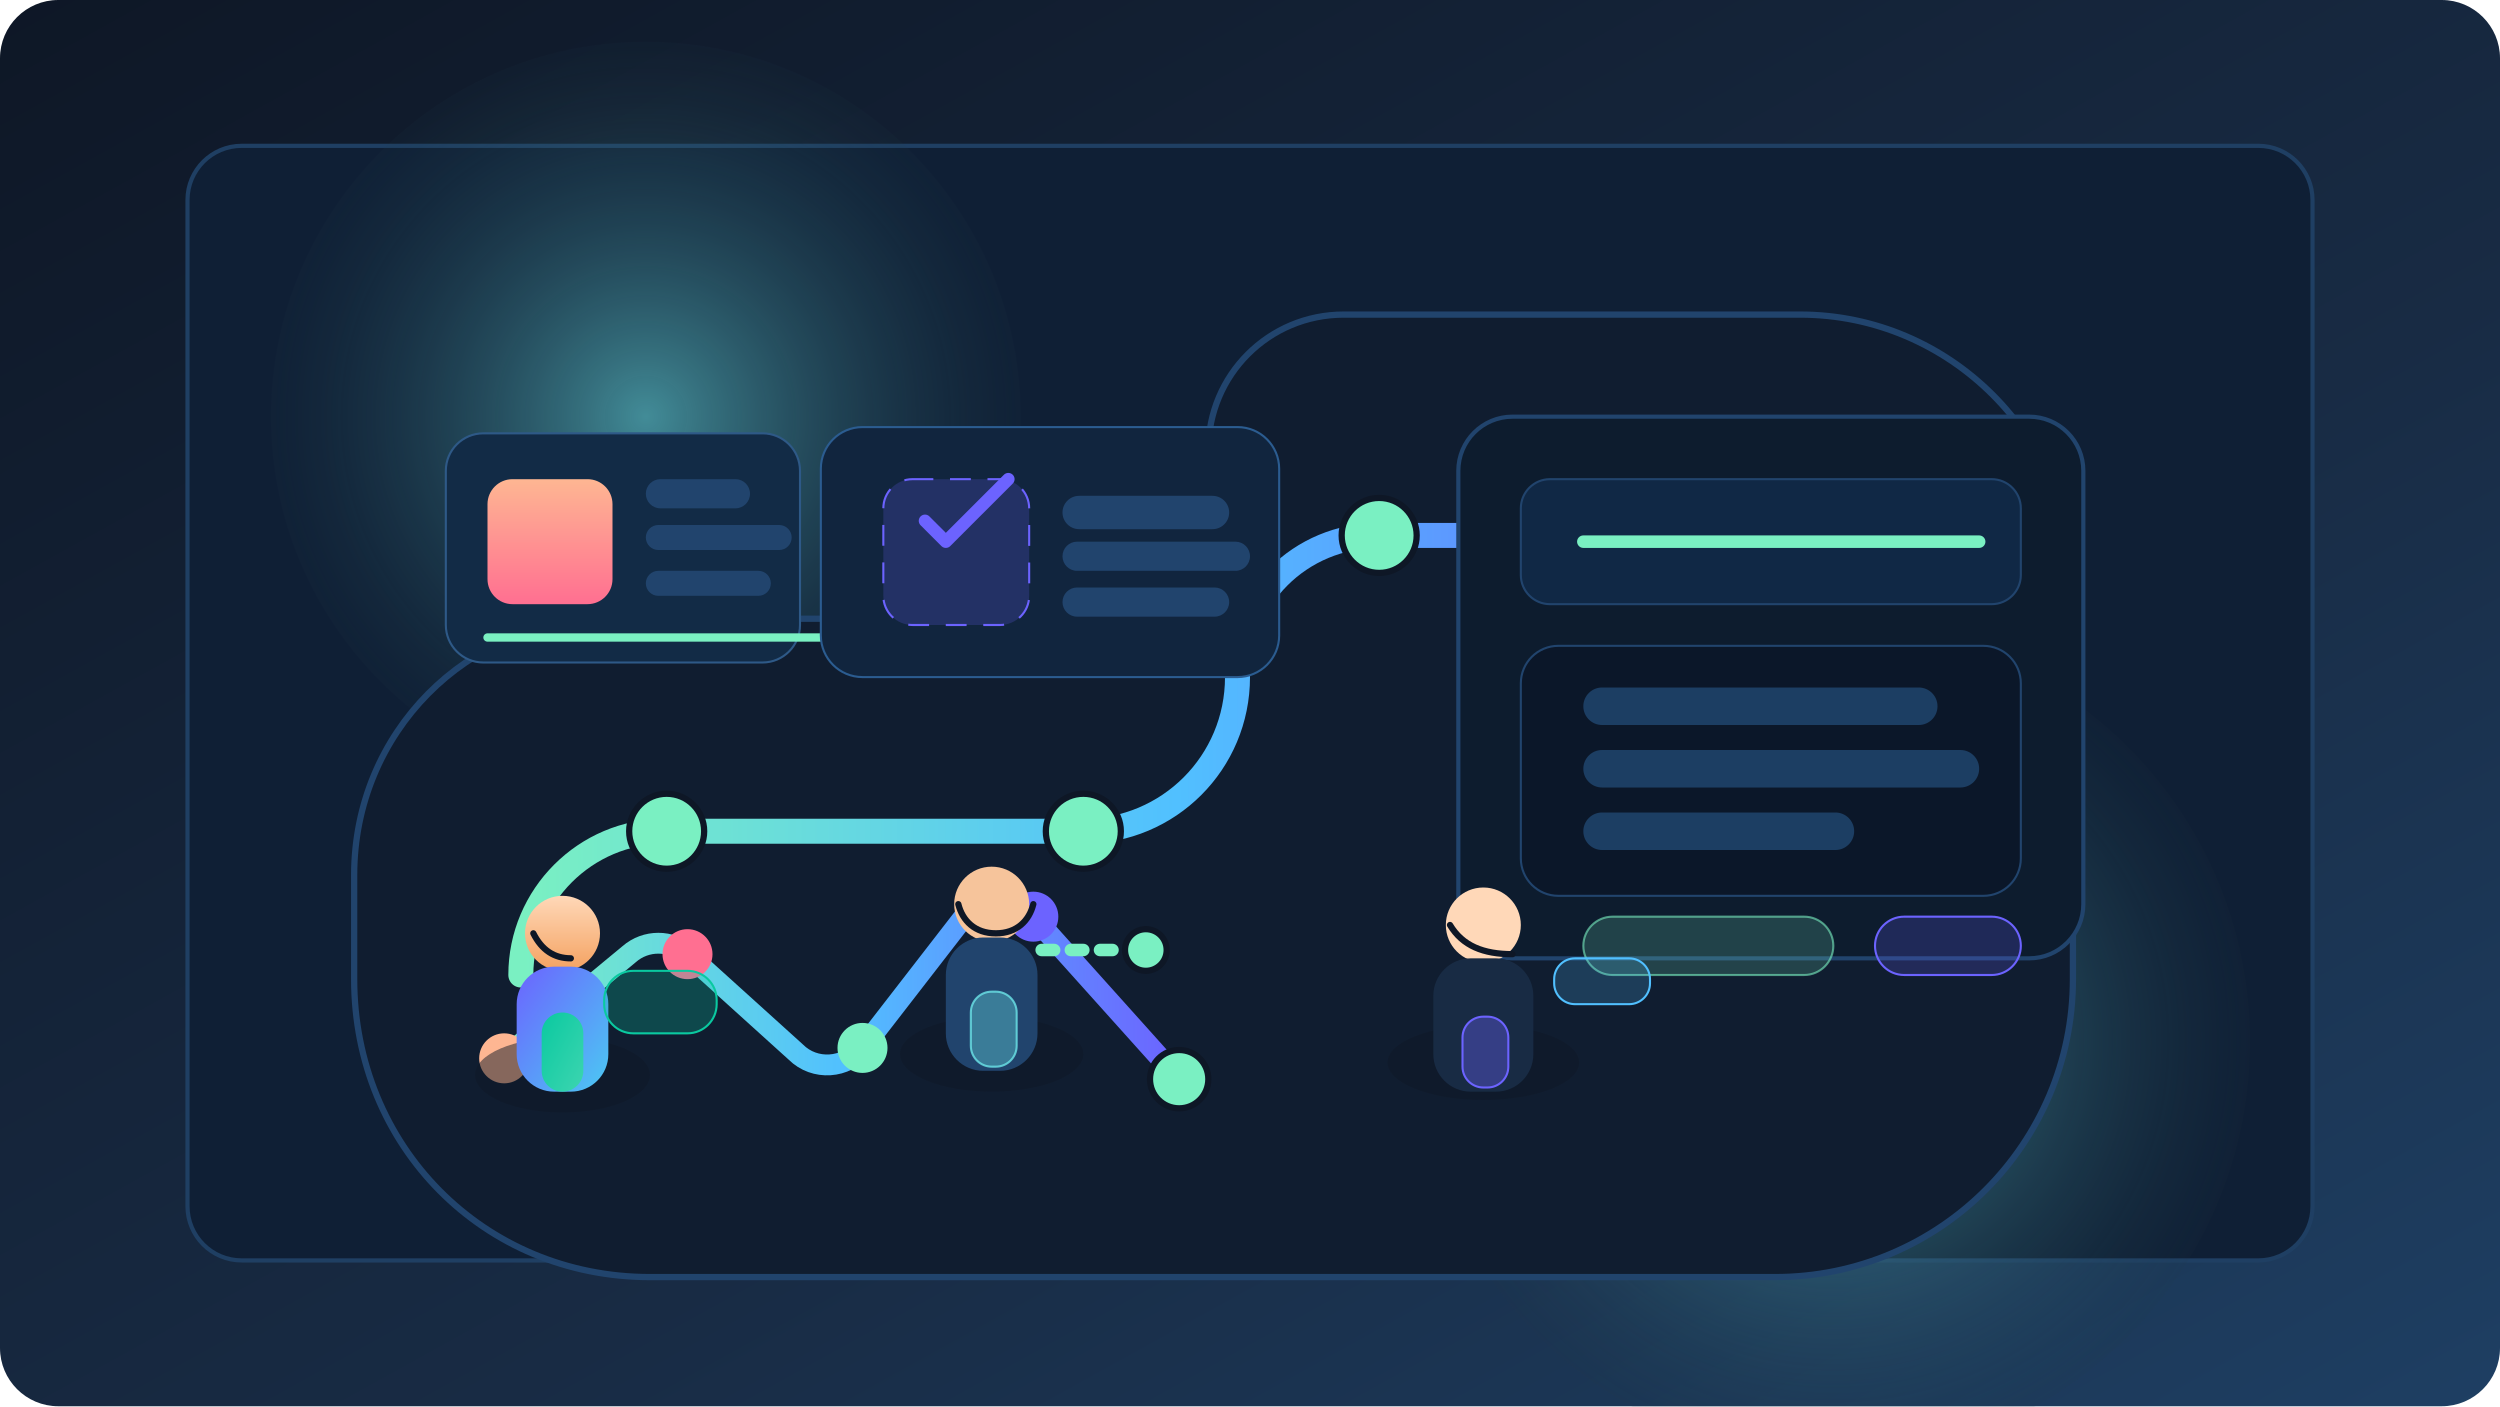
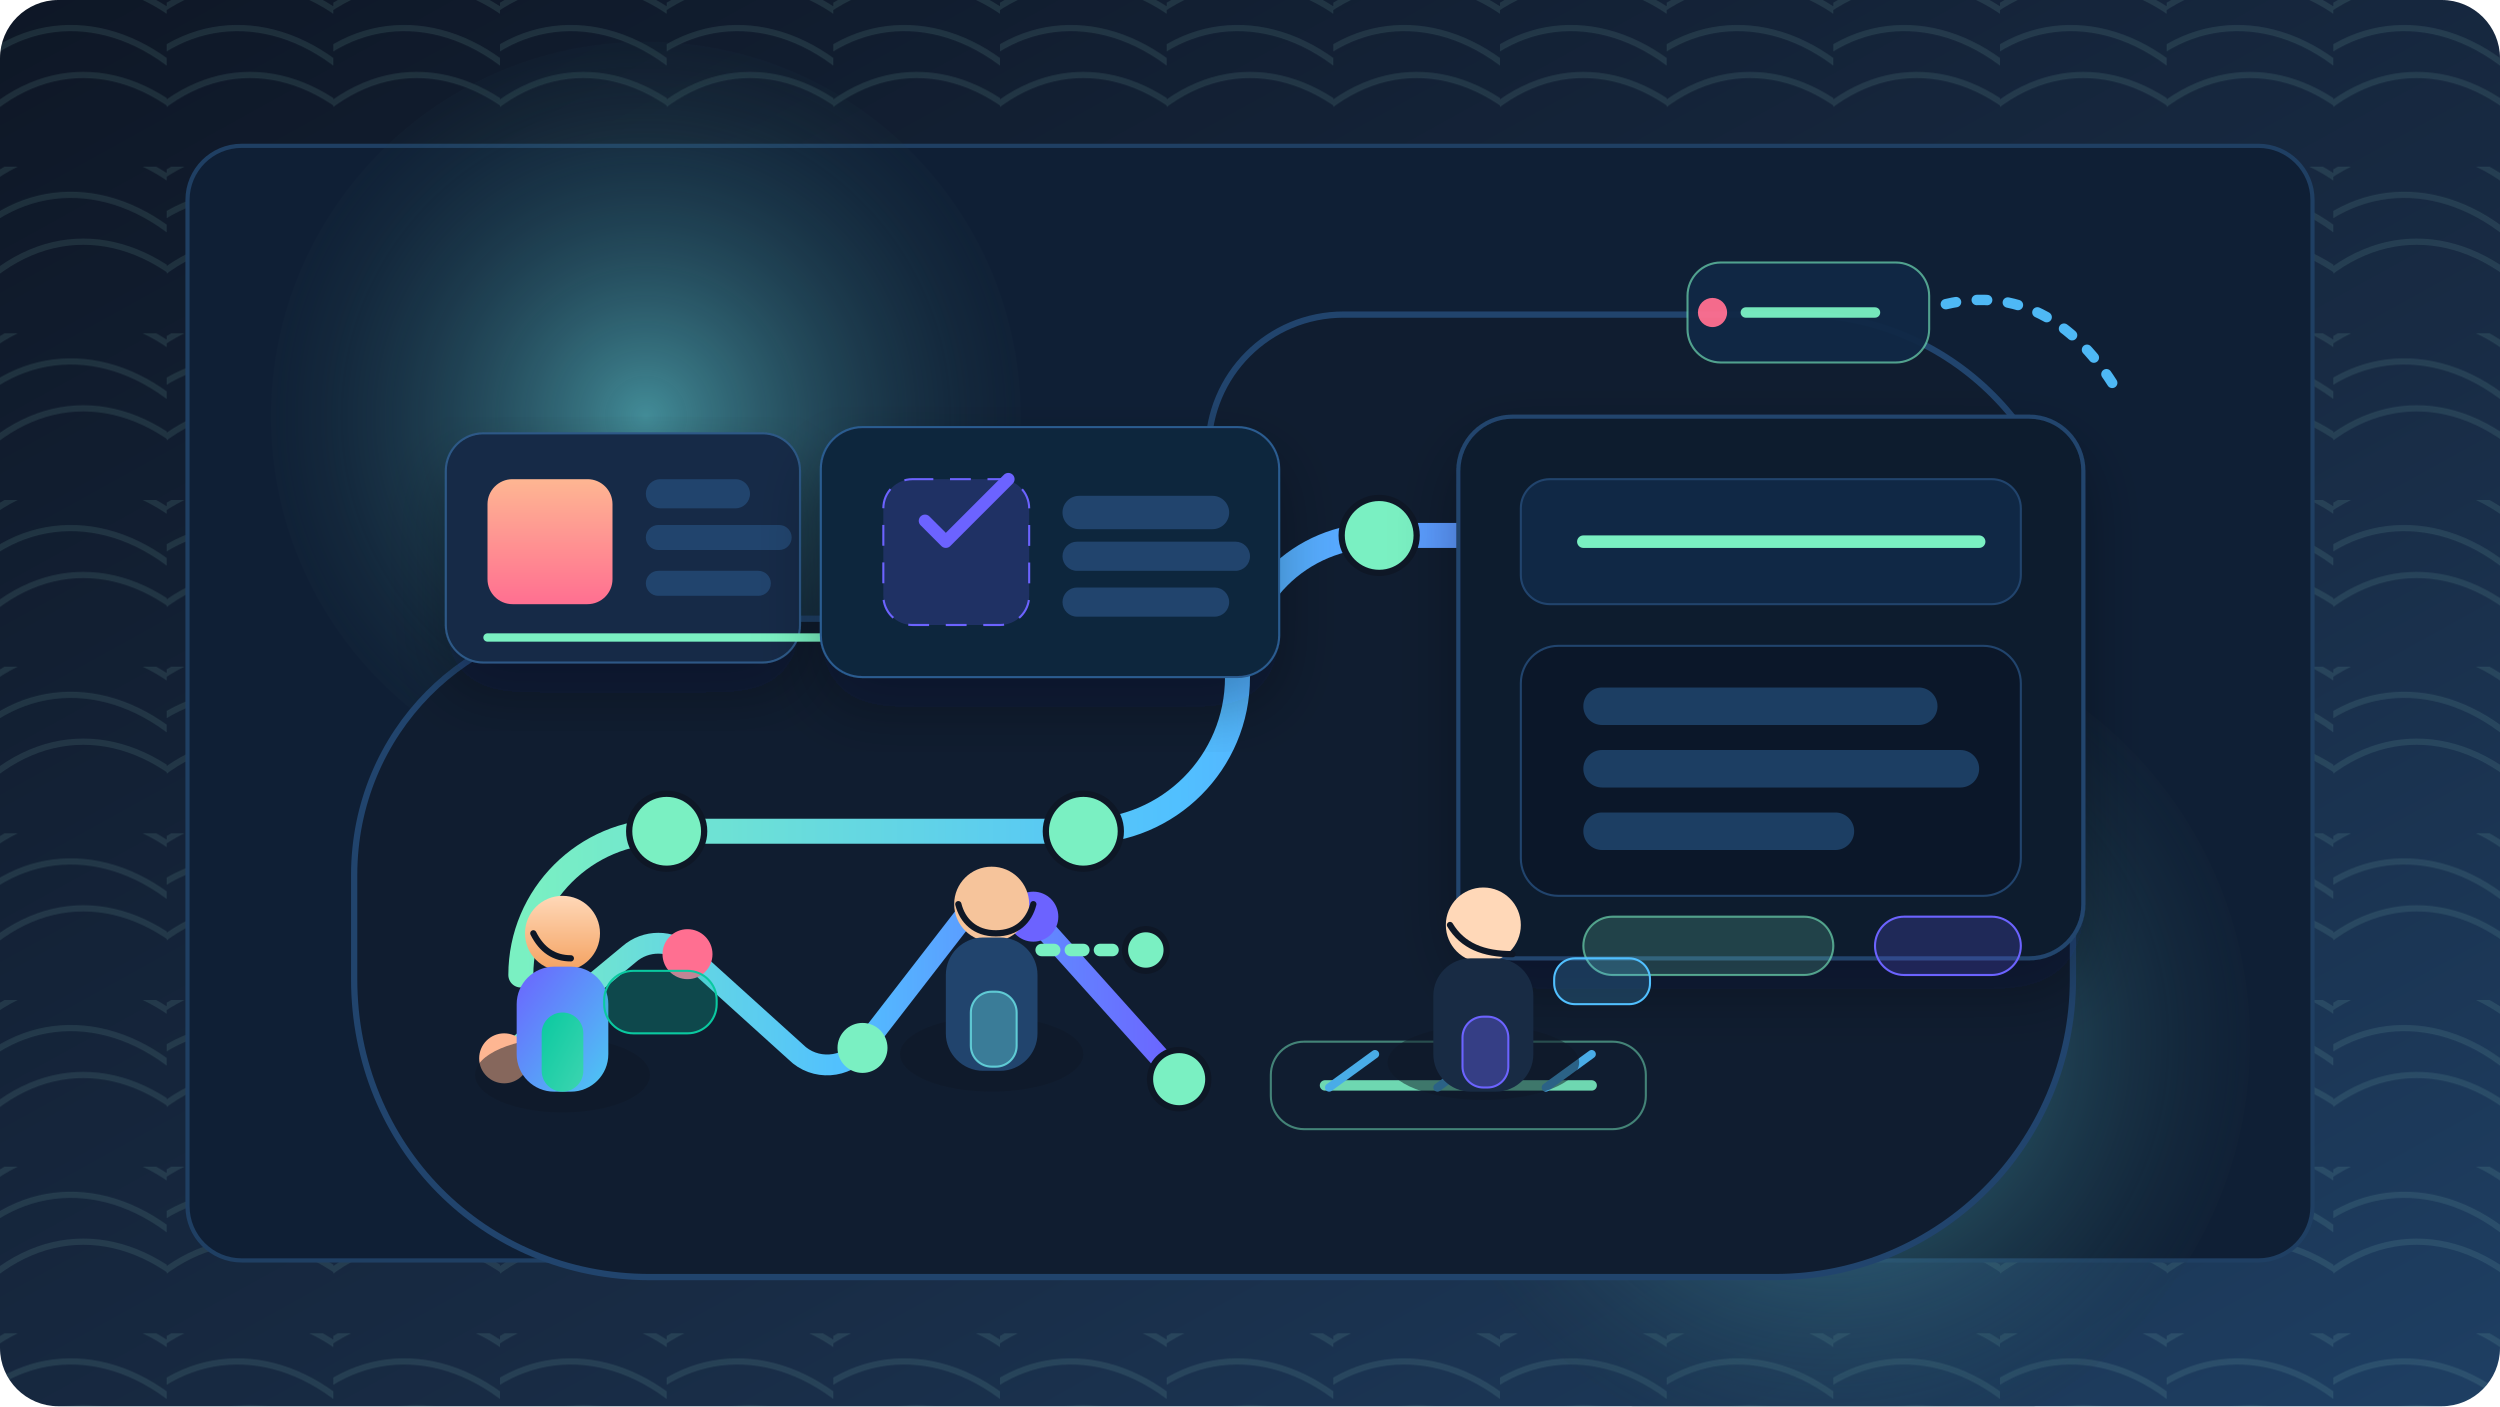
<svg xmlns="http://www.w3.org/2000/svg" width="1200" height="675" viewBox="0 0 1200 675" fill="none">
  <defs>
    <linearGradient id="dusk" x1="0" y1="0" x2="1" y2="1">
      <stop offset="0%" stop-color="#0E1726" />
      <stop offset="60%" stop-color="#182B44" />
      <stop offset="100%" stop-color="#1E3F63" />
    </linearGradient>
    <linearGradient id="leadPath" x1="0" y1="0" x2="1" y2="0">
      <stop offset="0%" stop-color="#7AF0C2" />
      <stop offset="50%" stop-color="#51C0FF" />
      <stop offset="100%" stop-color="#6C63FF" />
    </linearGradient>
    <linearGradient id="team" x1="0" y1="0" x2="0" y2="1">
      <stop offset="0%" stop-color="#FEB692" />
      <stop offset="100%" stop-color="#FF6F91" />
    </linearGradient>
    <radialGradient id="pulse" cx="50%" cy="50%" r="60%">
      <stop offset="0%" stop-color="#6CE5E8" stop-opacity="0.55" />
      <stop offset="100%" stop-color="#0E1726" stop-opacity="0" />
    </radialGradient>
    <linearGradient id="skinCL" x1="0" y1="0" x2="0" y2="1">
      <stop offset="0%" stop-color="#FFD8B8" />
      <stop offset="100%" stop-color="#F4A261" />
    </linearGradient>
    <linearGradient id="coatCL" x1="0" y1="0" x2="1" y2="1">
      <stop offset="0%" stop-color="#6C63FF" />
      <stop offset="100%" stop-color="#4BC9F3" />
    </linearGradient>
    <linearGradient id="shirtCL" x1="0" y1="0" x2="1" y2="1">
      <stop offset="0%" stop-color="#0AC9A0" />
      <stop offset="100%" stop-color="#3DD5B0" />
    </linearGradient>
+     <pattern id="topo" width="80" height="80" patternUnits="userSpaceOnUse">
+       <path d="M-20 40C10 5 55 5 90 38M-16 64C18 26 62 28 96 62M-16 16C18-18 62-16 96 18" stroke="#9CEBD8" stroke-opacity="0.11" stroke-width="3" fill="none" />
+     </pattern>
+     <filter id="panelShadow" x="-20%" y="-20%" width="140%" height="150%">
+       <feDropShadow dx="0" dy="14" stdDeviation="15" flood-color="#020814" flood-opacity="0.3" />
+     </filter>
  </defs>
  <rect width="1200" height="675" rx="28" fill="url(#dusk)" />
+   <rect width="1200" height="675" rx="28" fill="url(#topo)" />
  <rect x="90" y="70" width="1020" height="535" rx="26" fill="#0F1F35" stroke="#1F3F63" stroke-width="2" />
  <circle cx="310" cy="200" r="180" fill="url(#pulse)" />
  <circle cx="880" cy="500" r="200" fill="url(#pulse)" />
  <path d="M170 420C170 352 224 297 292 297H500C544 297 580 260 580 216C580 180 609 151 645 151H864C936 151 995 210 995 282V470C995 549 931 613 852 613H312C232 613 170 550 170 470V420Z" fill="#101D30" stroke="#21446D" stroke-width="3" />
  <path d="M250 468C250 430 281 399 319 399H520C561 399 594 366 594 325C594 287 624 257 662 257H880" stroke="url(#leadPath)" stroke-width="12" stroke-linecap="round" stroke-linejoin="round" />
  <circle cx="320" cy="399" r="18" fill="#7AF0C2" stroke="#0E1726" stroke-width="3" />
  <circle cx="520" cy="399" r="18" fill="#7AF0C2" stroke="#0E1726" stroke-width="3" />
  <circle cx="662" cy="257" r="18" fill="#7AF0C2" stroke="#0E1726" stroke-width="3" />
  <circle cx="880" cy="257" r="22" fill="#7AF0C2" stroke="#0E1726" stroke-width="3" />
-   <rect x="214" y="208" width="170" height="110" rx="18" fill="#122B46" stroke="#2E5987" />
+   <rect x="214" y="208" width="170" height="110" rx="18" fill="#122B46" stroke="#2E5987" filter="url(#panelShadow)" />
  <rect x="234" y="230" width="60" height="60" rx="12" fill="url(#team)" />
  <rect x="310" y="230" width="50" height="14" rx="7" fill="#21446D" />
  <rect x="310" y="252" width="70" height="12" rx="6" fill="#21446D" />
  <rect x="310" y="274" width="60" height="12" rx="6" fill="#21446D" />
  <path d="M234 306H404" stroke="#7AF0C2" stroke-width="4" stroke-linecap="round" />
-   <rect x="394" y="205" width="220" height="120" rx="20" fill="#11253E" stroke="#2B5C90" />
+   <rect x="394" y="205" width="220" height="120" rx="20" fill="#11253E" stroke="#2B5C90" filter="url(#panelShadow)" />
  <rect x="424" y="230" width="70" height="70" rx="14" fill="#6C63FF" fill-opacity="0.2" stroke="#6C63FF" stroke-dasharray="10 8" />
  <path d="M444 250L454 260L484 230" stroke="#6C63FF" stroke-width="6" stroke-linecap="round" stroke-linejoin="round" />
  <rect x="510" y="238" width="80" height="16" rx="8" fill="#21446D" />
  <rect x="510" y="260" width="90" height="14" rx="7" fill="#21446D" />
  <rect x="510" y="282" width="80" height="14" rx="7" fill="#21446D" />
-   <rect x="700" y="200" width="300" height="260" rx="26" fill="#0D1C2E" stroke="#21446D" stroke-width="2" />
+   <rect x="700" y="200" width="300" height="260" rx="26" fill="#0D1C2E" stroke="#21446D" stroke-width="2" filter="url(#panelShadow)" />
  <rect x="730" y="230" width="240" height="60" rx="14" fill="#102845" stroke="#21446D" />
  <path d="M760 260H950" stroke="#7AF0C2" stroke-width="6" stroke-linecap="round" />
  <rect x="730" y="310" width="240" height="120" rx="18" fill="#0B1729" stroke="#21446D" />
  <rect x="760" y="330" width="170" height="18" rx="9" fill="#1C3E63" />
  <rect x="760" y="360" width="190" height="18" rx="9" fill="#1C3E63" />
  <rect x="760" y="390" width="130" height="18" rx="9" fill="#1C3E63" />
  <rect x="760" y="440" width="120" height="28" rx="14" fill="#7AF0C2" fill-opacity="0.18" stroke="#7AF0C2" stroke-opacity="0.6" />
  <rect x="900" y="440" width="70" height="28" rx="14" fill="#6C63FF" fill-opacity="0.2" stroke="#6C63FF" />
+   <g opacity="0.95">
+     <rect x="810" y="126" width="116" height="48" rx="16" fill="#102845" stroke="#7AF0C2" stroke-opacity="0.65" />
+     <path d="M838 150H900" stroke="#7AF0C2" stroke-width="5" stroke-linecap="round" />
+     <circle cx="822" cy="150" r="7" fill="#FF6F91" />
+     <path d="M934 146C968 138 995 154 1014 184" stroke="#51C0FF" stroke-width="5" stroke-linecap="round" stroke-dasharray="5 10" />
+   </g>
  <path d="M244 506L302 458C310 451 322 451 330 458L382 505C391 514 406 513 414 503L462 441C470 430 487 430 496 440L566 518" stroke="url(#leadPath)" stroke-width="10" stroke-linecap="round" stroke-linejoin="round" />
  <circle cx="242" cy="508" r="12" fill="#FEB692" />
  <circle cx="330" cy="458" r="12" fill="#FF6F91" />
  <circle cx="414" cy="503" r="12" fill="#7AF0C2" />
  <circle cx="496" cy="440" r="12" fill="#6C63FF" />
  <circle cx="566" cy="518" r="14" fill="#7AF0C2" stroke="#0E1726" stroke-width="3" />
+   <g opacity="0.88">
+     <rect x="610" y="500" width="180" height="42" rx="16" fill="#101D30" stroke="#7AF0C2" stroke-opacity="0.55" />
+     <path d="M636 521H764" stroke="#7AF0C2" stroke-width="5" stroke-linecap="round" />
+     <path d="M638 522L660 506M690 522L712 506M742 522L764 506" stroke="#51C0FF" stroke-width="4" stroke-linecap="round" />
+   </g>
  <g transform="translate(230 340)">
    <ellipse cx="40" cy="176" rx="42" ry="18" fill="#0E1726" opacity="0.5" />
    <circle cx="40" cy="108" r="18" fill="url(#skinCL)" />
    <rect x="18" y="124" width="44" height="60" rx="18" fill="url(#coatCL)" />
    <rect x="30" y="146" width="20" height="38" rx="10" fill="url(#shirtCL)" />
    <path d="M26 108C30 116 36 120 44 120" stroke="#0E1726" stroke-width="3" stroke-linecap="round" />
    <rect x="60" y="126" width="54" height="30" rx="14" fill="#0AC9A0" fill-opacity="0.25" stroke="#0AC9A0" />
  </g>
  <g transform="translate(430 300)">
    <ellipse cx="46" cy="206" rx="44" ry="18" fill="#0E1726" opacity="0.5" />
    <circle cx="46" cy="134" r="18" fill="#F6C49B" />
    <rect x="24" y="150" width="44" height="64" rx="18" fill="#21446D" />
    <rect x="36" y="176" width="22" height="36" rx="10" fill="#6CE5E8" fill-opacity="0.35" stroke="#6CE5E8" stroke-opacity="0.8" />
    <path d="M30 134C32 142 38 148 48 148C58 148 64 142 66 134" stroke="#0E1726" stroke-width="3" stroke-linecap="round" />
    <path d="M70 156H114" stroke="#7AF0C2" stroke-width="6" stroke-linecap="round" stroke-dasharray="6 8" />
    <circle cx="120" cy="156" r="10" fill="#7AF0C2" stroke="#0E1726" stroke-width="3" />
  </g>
  <g transform="translate(660 340)">
    <ellipse cx="52" cy="170" rx="46" ry="18" fill="#0E1726" opacity="0.5" />
    <circle cx="52" cy="104" r="18" fill="#FFD8B8" />
    <rect x="28" y="120" width="48" height="64" rx="18" fill="#182B44" />
    <rect x="42" y="148" width="22" height="34" rx="10" fill="#6C63FF" fill-opacity="0.35" stroke="#6C63FF" />
    <path d="M36 104C42 114 52 118 66 118" stroke="#0E1726" stroke-width="3" stroke-linecap="round" />
    <rect x="86" y="120" width="46" height="22" rx="10" fill="#51C0FF" fill-opacity="0.2" stroke="#51C0FF" />
  </g>
</svg>
